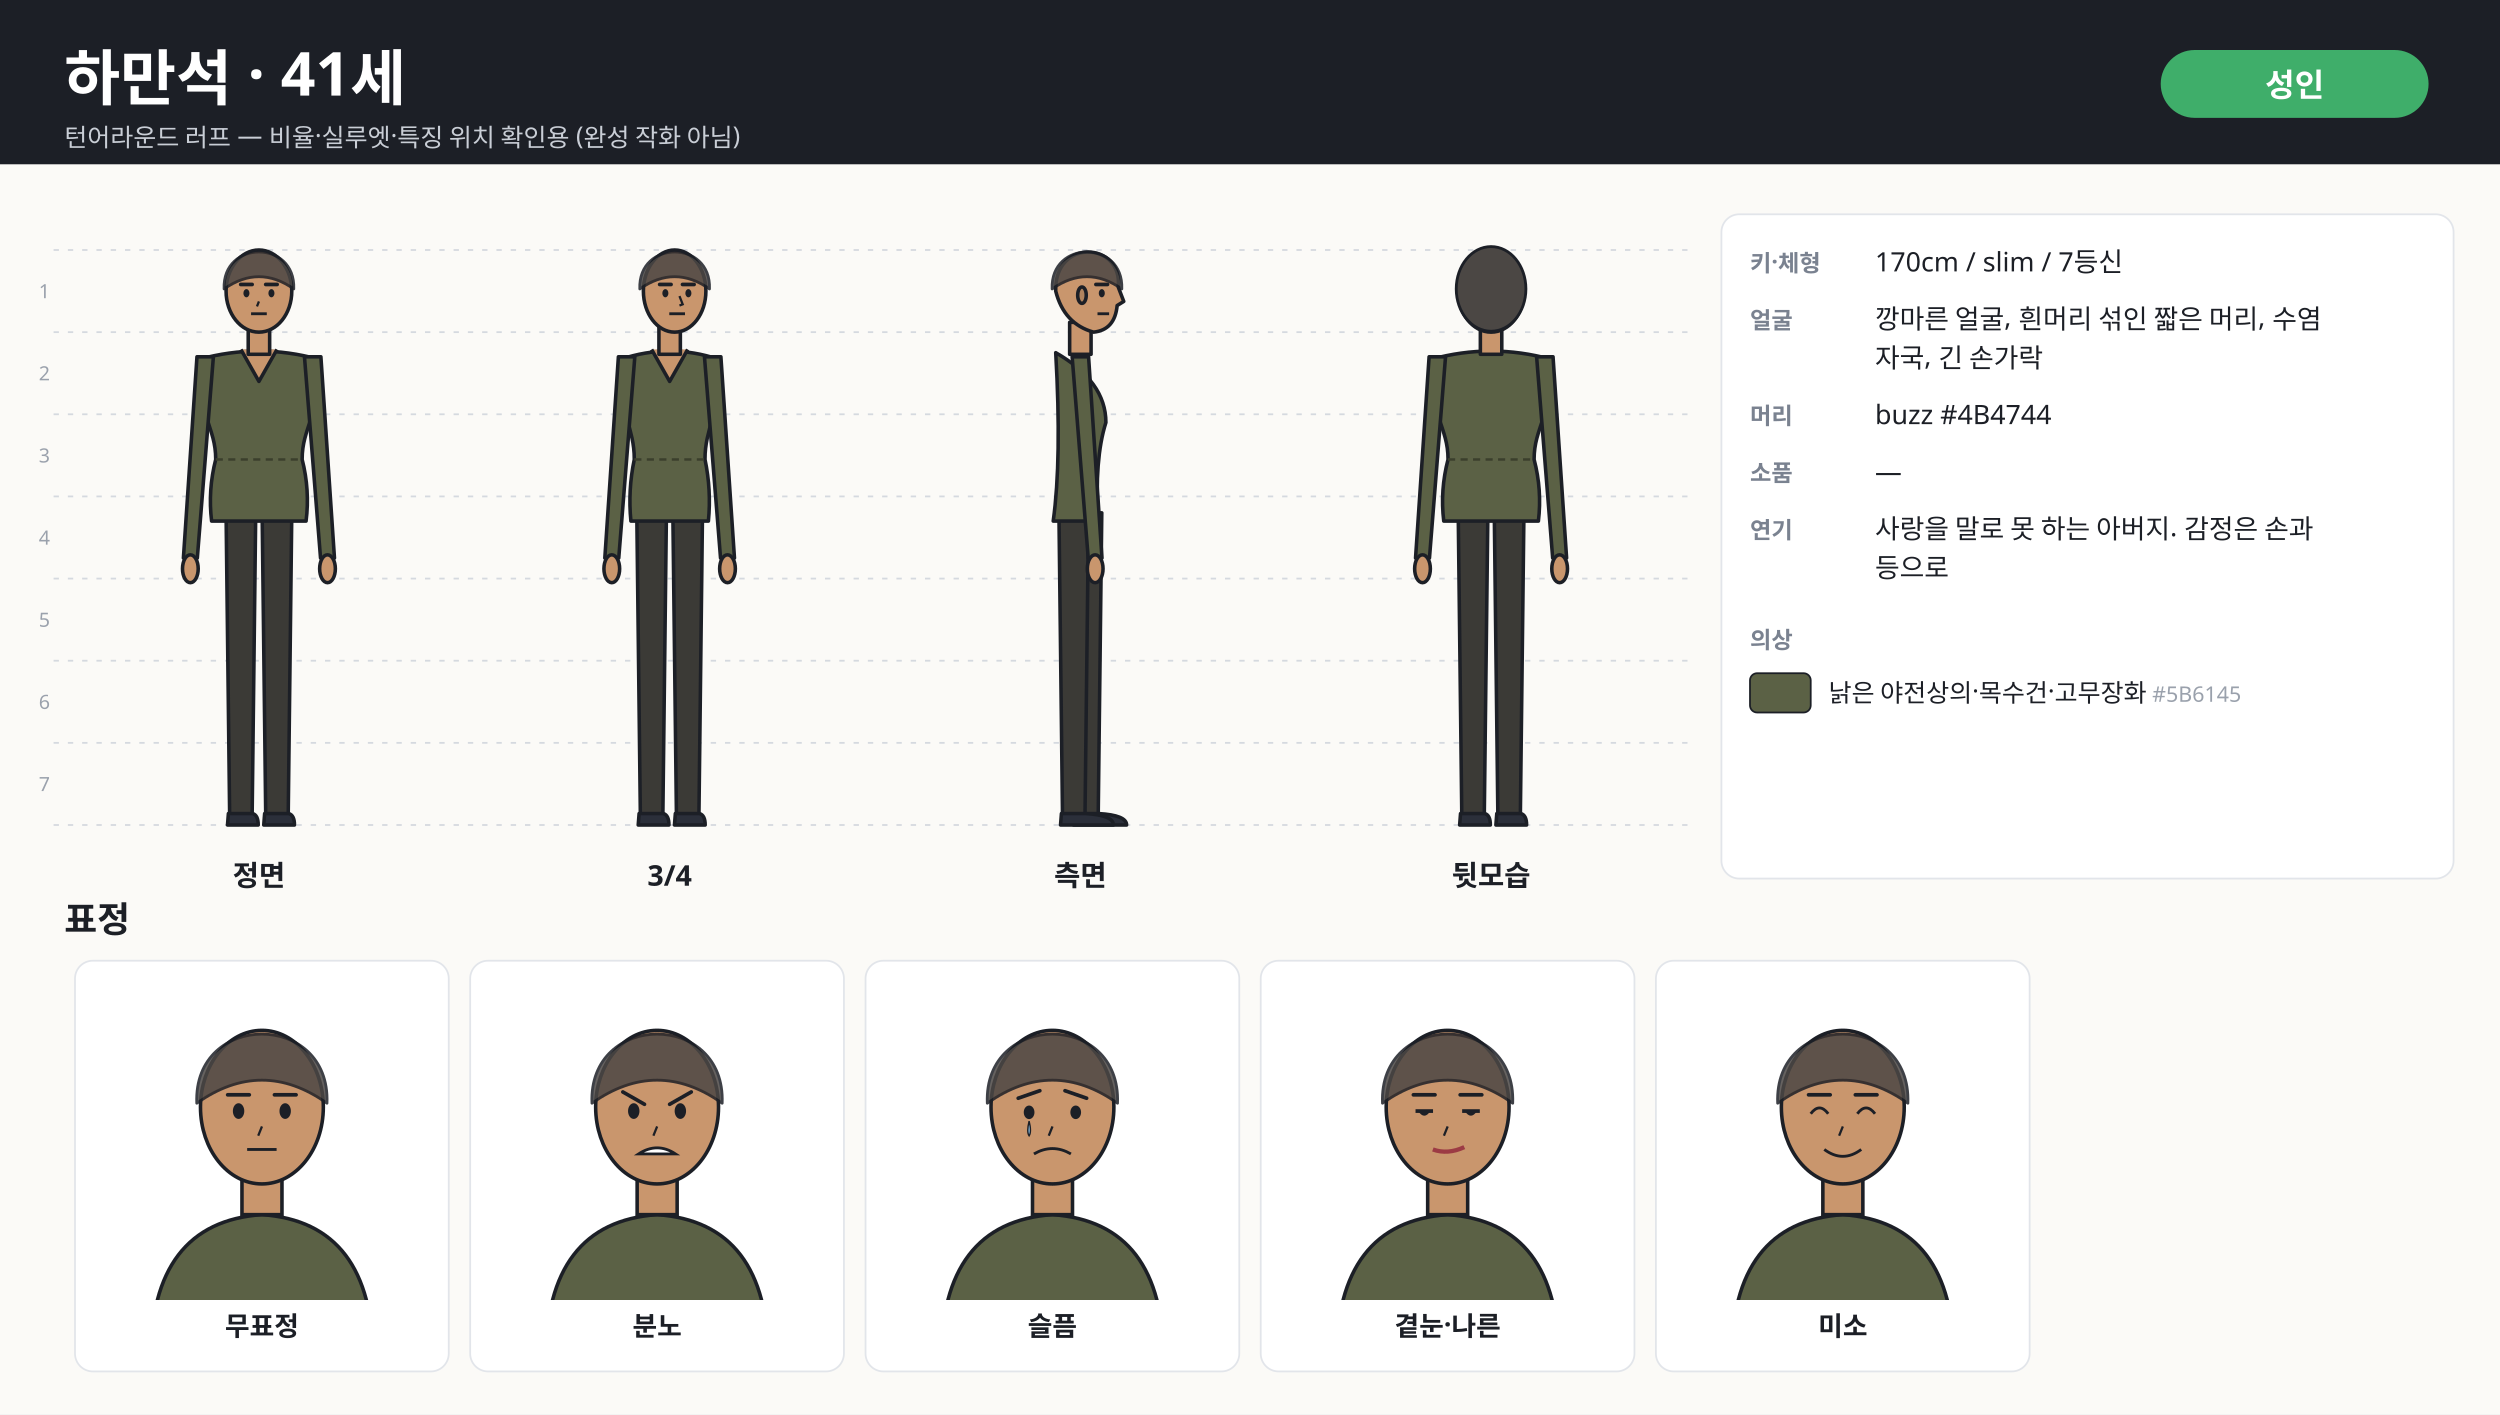
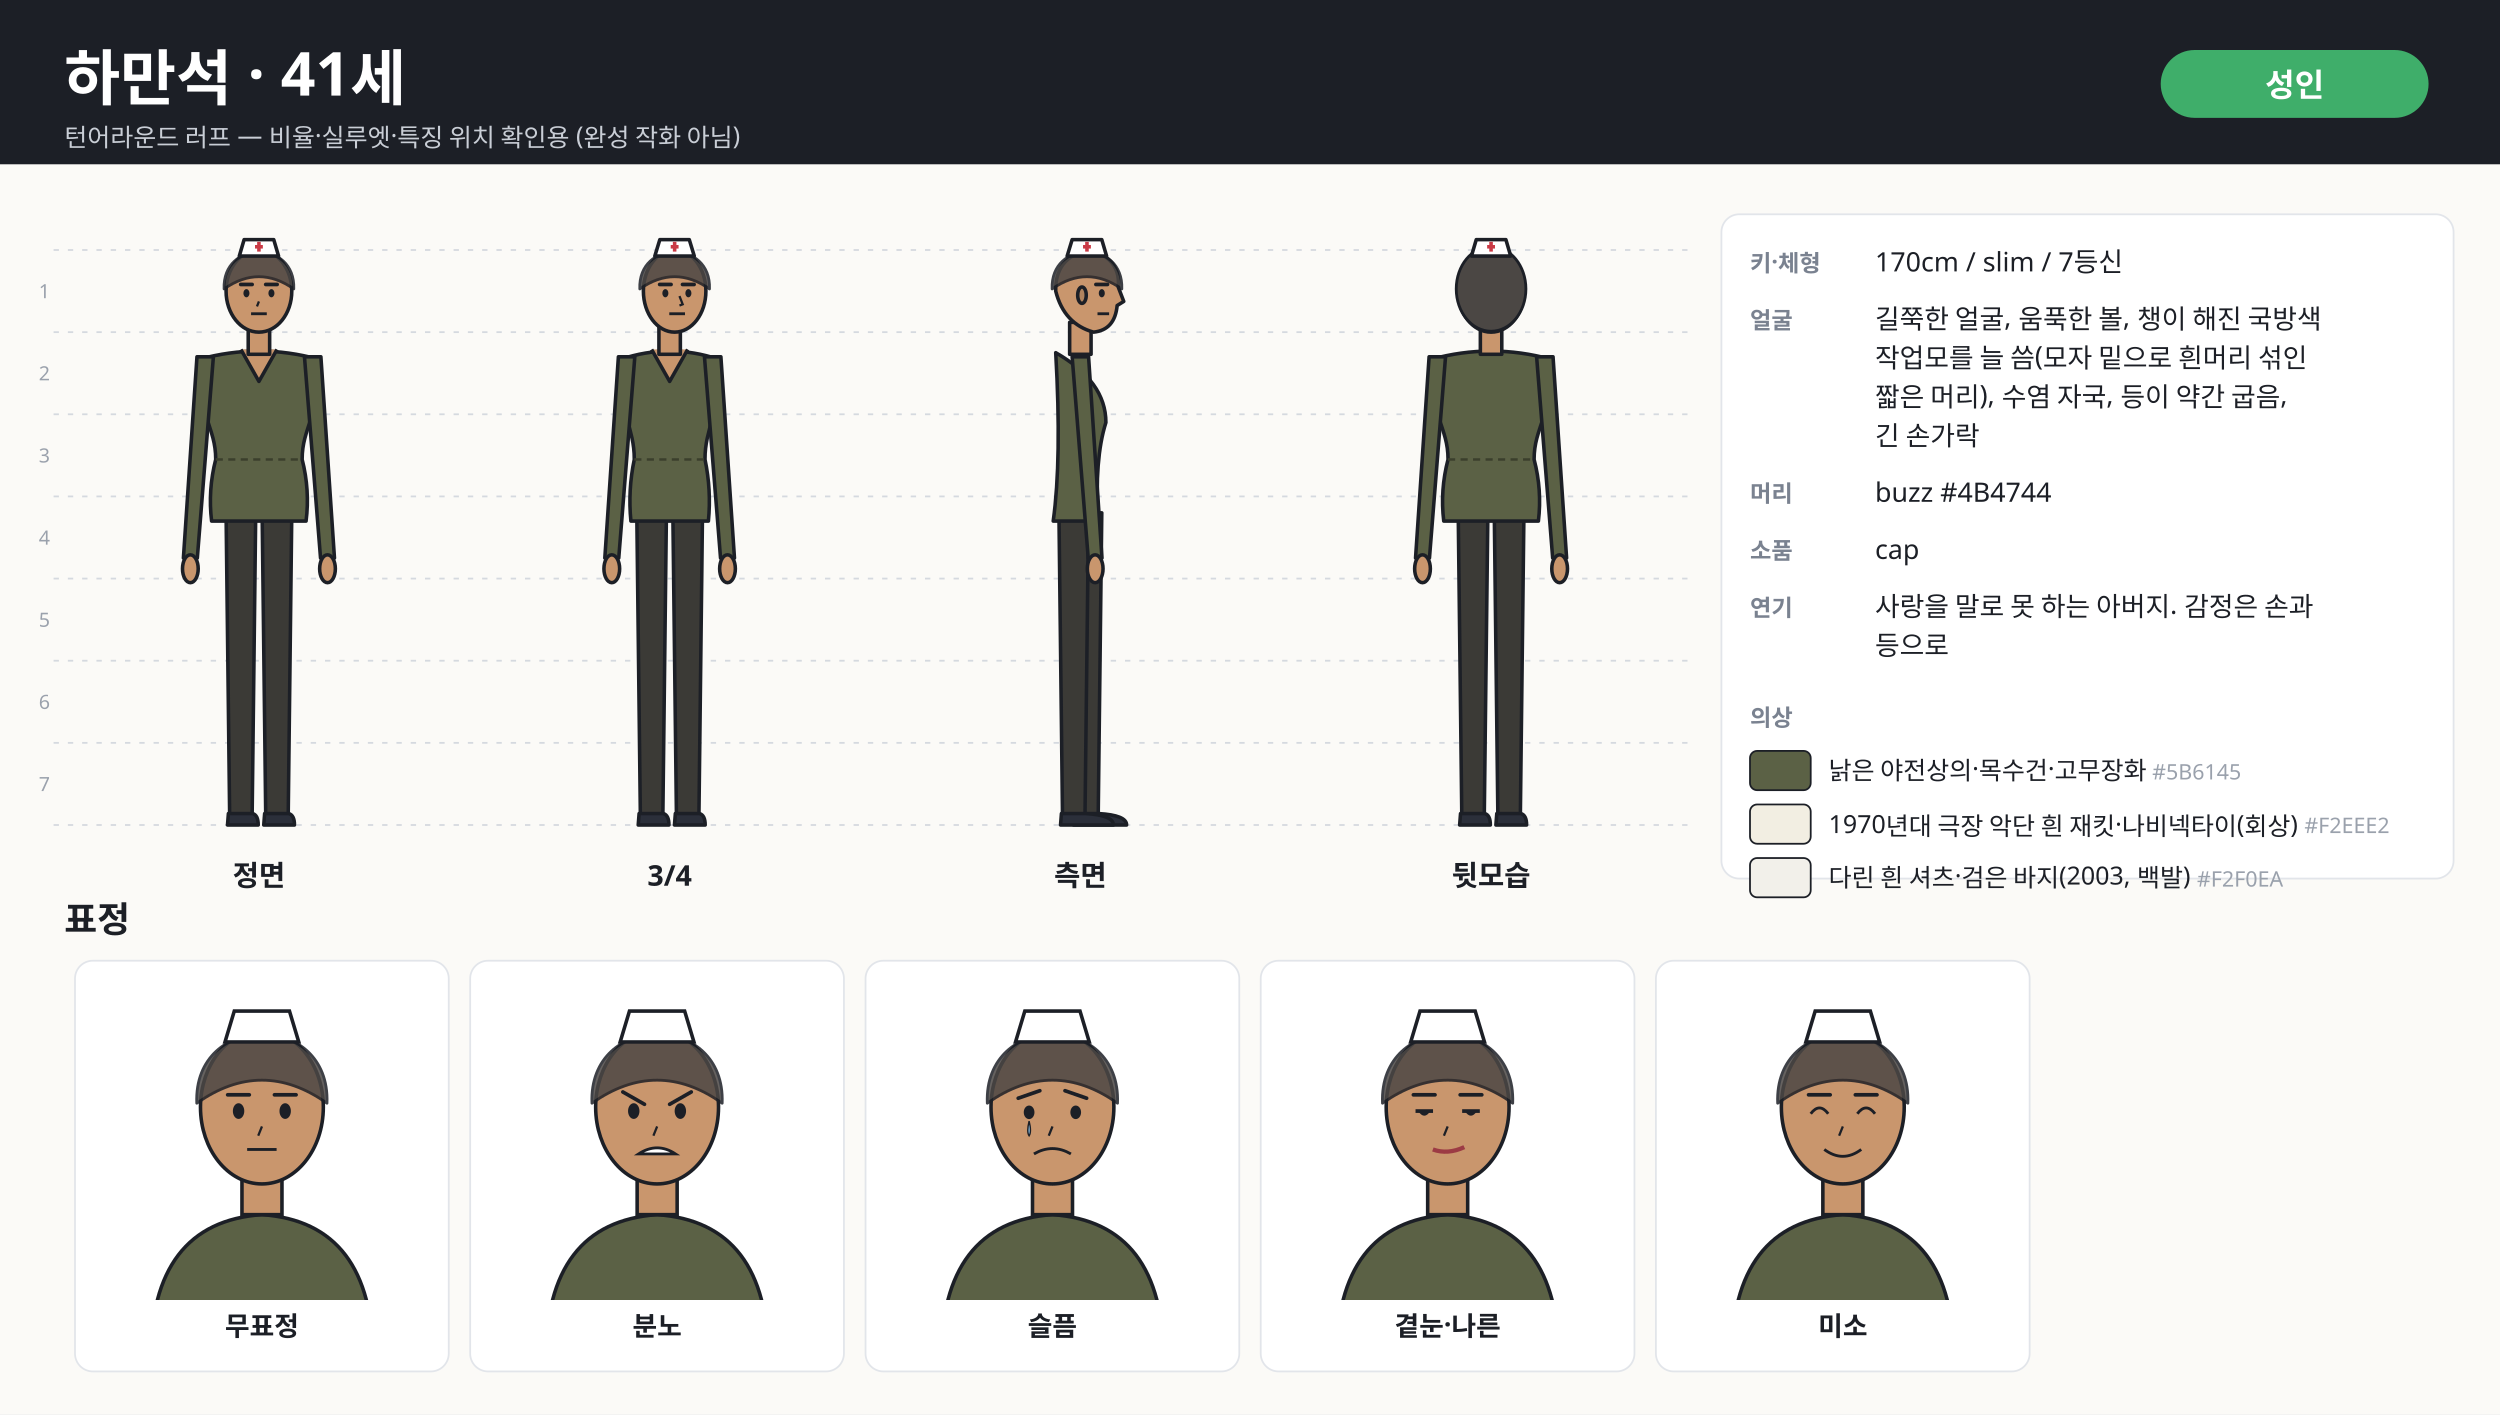
<svg xmlns="http://www.w3.org/2000/svg" viewBox="0 0 1400 792" width="1400" height="792" font-family="'Noto Sans KR','Apple SD Gothic Neo','Malgun Gothic',sans-serif">
  <rect width="1400" height="792" fill="#FBFAF7" />
  <rect x="0" y="0" width="1400" height="92" fill="#1C1F26" />
  <text x="36" y="56" font-size="34" font-weight="700" fill="#fff">하만석  ·  41세</text>
  <rect x="1210" y="28" width="150" height="38" rx="19" fill="#3FAE6A" />
  <text x="1285" y="54" font-size="18" fill="#fff" text-anchor="middle" font-weight="700">성인</text>
  <text x="36" y="82" font-size="14" fill="#C9CED6">턴어라운드 러프 — 비율·실루엣·특징 위치 확인용 (완성 작화 아님)</text>
  <line x1="30" y1="140" x2="950" y2="140" stroke="#D5D9DF" stroke-dasharray="3 5" />
  <text x="28" y="167" font-size="11" fill="#9AA1AC" text-anchor="end">1</text>
  <line x1="30" y1="186" x2="950" y2="186" stroke="#D5D9DF" stroke-dasharray="3 5" />
  <text x="28" y="213" font-size="11" fill="#9AA1AC" text-anchor="end">2</text>
  <line x1="30" y1="232" x2="950" y2="232" stroke="#D5D9DF" stroke-dasharray="3 5" />
  <text x="28" y="259" font-size="11" fill="#9AA1AC" text-anchor="end">3</text>
  <line x1="30" y1="278" x2="950" y2="278" stroke="#D5D9DF" stroke-dasharray="3 5" />
  <text x="28" y="305" font-size="11" fill="#9AA1AC" text-anchor="end">4</text>
  <line x1="30" y1="324" x2="950" y2="324" stroke="#D5D9DF" stroke-dasharray="3 5" />
  <text x="28" y="351" font-size="11" fill="#9AA1AC" text-anchor="end">5</text>
  <line x1="30" y1="370" x2="950" y2="370" stroke="#D5D9DF" stroke-dasharray="3 5" />
  <text x="28" y="397" font-size="11" fill="#9AA1AC" text-anchor="end">6</text>
  <line x1="30" y1="416" x2="950" y2="416" stroke="#D5D9DF" stroke-dasharray="3 5" />
  <text x="28" y="443" font-size="11" fill="#9AA1AC" text-anchor="end">7</text>
  <line x1="30" y1="462" x2="950" y2="462" stroke="#D5D9DF" stroke-dasharray="3 5" />
  <text x="28" y="489" font-size="11" fill="#9AA1AC" text-anchor="end" />
  <path d="M126.6,287.2 L128.6,456.5 L141.2,456.5 L143.2,287.2 Z" fill="#3B3A36" stroke="#1C1F26" stroke-width="2" stroke-linejoin="round" />
  <path d="M127.9,455.6 L127.4,462.0 L144.6,462.0 Q144.6,456.5 141.5,455.6 Z" fill="#2B2F3A" stroke="#1C1F26" stroke-width="2" stroke-linejoin="round" />
  <path d="M146.8,287.2 L148.8,456.5 L161.4,456.5 L163.4,287.2 Z" fill="#3B3A36" stroke="#1C1F26" stroke-width="2" stroke-linejoin="round" />
  <path d="M148.2,455.6 L147.7,462.0 L164.9,462.0 Q164.9,456.5 161.7,455.6 Z" fill="#2B2F3A" stroke="#1C1F26" stroke-width="2" stroke-linejoin="round" />
  <path d="M111.7,201.2 Q145.0,192.0 178.3,201.2 C179.0,234.3 169.2,238.9 169.2,257.3 Q173.6,274.5 171.4,291.8 L118.5,291.8 Q116.4,274.5 120.8,257.3 C120.8,238.9 111.0,234.3 111.7,201.2 Z" fill="#5B6145" stroke="#1C1F26" stroke-width="2" stroke-linejoin="round" />
  <path d="M134.9,195.7 L145.0,213.6 L155.1,195.7" fill="#C9966D" stroke="#1C1F26" stroke-width="2" stroke-linejoin="round" />
  <path d="M120.8,257.3 L169.2,257.3" stroke="#3B3F2C" stroke-width="1.4" stroke-dasharray="4 3" />
  <path d="M110.3,199.8 L102.7,312.5 L110.5,312.5 L119.5,199.8 Z" fill="#5B6145" stroke="#1C1F26" stroke-width="2" stroke-linejoin="round" />
  <ellipse cx="106.6" cy="318.5" rx="4.4" ry="7.8" fill="#C9966D" stroke="#1C1F26" stroke-width="2" stroke-linejoin="round" />
  <path d="M170.5,199.8 L179.5,312.5 L187.3,312.5 L179.7,199.8 Z" fill="#5B6145" stroke="#1C1F26" stroke-width="2" stroke-linejoin="round" />
  <ellipse cx="183.4" cy="318.5" rx="4.4" ry="7.8" fill="#C9966D" stroke="#1C1F26" stroke-width="2" stroke-linejoin="round" />
  <rect x="139.0" y="180.5" width="12.0" height="17.9" fill="#C9966D" stroke="#1C1F26" stroke-width="2" stroke-linejoin="round" />
  <ellipse cx="145.0" cy="163.0" rx="18.4" ry="23.0" fill="#C9966D" stroke="#1C1F26" stroke-width="2" stroke-linejoin="round" />
  <ellipse cx="138.0" cy="164.2" rx="1.7" ry="2.3" fill="#1C1F26" />
  <path d="M134.8,159.3 L141.2,159.3" stroke="#1C1F26" stroke-width="2.08" stroke-linecap="round" />
  <ellipse cx="152.0" cy="164.2" rx="1.7" ry="2.3" fill="#1C1F26" />
  <path d="M148.8,159.3 L155.2,159.3" stroke="#1C1F26" stroke-width="2.08" stroke-linecap="round" />
  <path d="M145.0,168.8 l-1.1,2.8" stroke="#1C1F26" stroke-width="1.28" fill="none" />
  <path d="M140.6,175.7 L149.4,175.7" stroke="#1C1F26" stroke-width="1.6" />
  <path d="M125.5,161.8 C124.4,134.2 165.6,134.2 164.5,161.8 Q145.0,148.1 125.5,161.8 Z" fill="#4B4744" stroke="#1C1F26" stroke-width="1.6" stroke-linejoin="round" opacity="0.85" />
+   <path d="M134.0,143.4 L136.7,134.2 L153.3,134.2 L156.0,143.4 Z" fill="#fff" stroke="#1C1F26" stroke-width="2" stroke-linejoin="round" />
+   <path d="M142.8,138.2 h4.4 M145.0,135.4 v5.5" stroke="#C93A46" stroke-width="2" />
  <text x="145" y="496" font-size="16" fill="#1C1F26" text-anchor="middle" font-weight="700">정면</text>
  <path d="M356.6,287.2 L358.6,456.5 L371.2,456.5 L373.2,287.2 Z" fill="#3B3A36" stroke="#1C1F26" stroke-width="2" stroke-linejoin="round" />
  <path d="M357.9,455.6 L357.4,462.0 L374.6,462.0 Q374.6,456.5 371.5,455.6 Z" fill="#2B2F3A" stroke="#1C1F26" stroke-width="2" stroke-linejoin="round" />
  <path d="M376.8,287.2 L378.8,456.5 L391.4,456.5 L393.4,287.2 Z" fill="#3B3A36" stroke="#1C1F26" stroke-width="2" stroke-linejoin="round" />
  <path d="M378.2,455.6 L377.7,462.0 L394.9,462.0 Q394.9,456.5 391.7,455.6 Z" fill="#2B2F3A" stroke="#1C1F26" stroke-width="2" stroke-linejoin="round" />
  <path d="M347.7,201.2 Q375.0,192.0 402.3,201.2 C402.9,234.3 394.8,238.9 394.8,257.3 Q398.4,274.5 396.7,291.8 L353.3,291.8 Q351.6,274.5 355.2,257.3 C355.2,238.9 347.1,234.3 347.7,201.2 Z" fill="#5B6145" stroke="#1C1F26" stroke-width="2" stroke-linejoin="round" />
  <path d="M364.9,195.7 L375.0,213.6 L385.1,195.7" fill="#C9966D" stroke="#1C1F26" stroke-width="2" stroke-linejoin="round" />
  <path d="M355.2,257.3 L394.8,257.3" stroke="#3B3F2C" stroke-width="1.4" stroke-dasharray="4 3" />
  <path d="M346.3,199.8 L338.7,312.5 L346.5,312.5 L355.5,199.8 Z" fill="#5B6145" stroke="#1C1F26" stroke-width="2" stroke-linejoin="round" />
  <ellipse cx="342.6" cy="318.5" rx="4.4" ry="7.8" fill="#C9966D" stroke="#1C1F26" stroke-width="2" stroke-linejoin="round" />
  <path d="M394.5,199.8 L403.5,312.5 L411.3,312.5 L403.7,199.8 Z" fill="#5B6145" stroke="#1C1F26" stroke-width="2" stroke-linejoin="round" />
  <ellipse cx="407.4" cy="318.5" rx="4.4" ry="7.8" fill="#C9966D" stroke="#1C1F26" stroke-width="2" stroke-linejoin="round" />
  <rect x="369.0" y="180.5" width="12.0" height="17.9" fill="#C9966D" stroke="#1C1F26" stroke-width="2" stroke-linejoin="round" />
  <ellipse cx="377.8" cy="163.0" rx="17.5" ry="23.0" fill="#C9966D" stroke="#1C1F26" stroke-width="2" stroke-linejoin="round" />
  <ellipse cx="372.6" cy="164.2" rx="1.7" ry="2.3" fill="#1C1F26" />
  <path d="M369.4,159.3 L375.8,159.3" stroke="#1C1F26" stroke-width="2.08" stroke-linecap="round" />
  <ellipse cx="385.5" cy="164.2" rx="1.7" ry="2.3" fill="#1C1F26" />
  <path d="M382.2,159.3 L388.7,159.3" stroke="#1C1F26" stroke-width="2.08" stroke-linecap="round" />
  <path d="M380.5,165.8 l1.8,4.6 l-1.8,0.7" stroke="#1C1F26" stroke-width="1.28" fill="none" />
  <path d="M374.8,175.7 L383.6,175.7" stroke="#1C1F26" stroke-width="1.6" />
  <path d="M358.3,161.8 C357.2,134.2 398.4,134.2 397.3,161.8 Q377.8,148.1 358.3,161.8 Z" fill="#4B4744" stroke="#1C1F26" stroke-width="1.6" stroke-linejoin="round" opacity="0.85" />
+   <path d="M366.7,143.4 L369.5,134.2 L386.0,134.2 L388.8,143.4 Z" fill="#fff" stroke="#1C1F26" stroke-width="2" stroke-linejoin="round" />
+   <path d="M375.6,138.2 h4.4 M377.8,135.4 v5.5" stroke="#C93A46" stroke-width="2" />
  <text x="375" y="496" font-size="16" fill="#1C1F26" text-anchor="middle" font-weight="700">3/4</text>
  <path d="M600.4,287.2 L602.4,456.5 L615.0,456.5 L617.0,287.2 Z" fill="#3B3A36" stroke="#1C1F26" stroke-width="2" stroke-linejoin="round" />
  <path d="M601.7,455.6 L601.2,462.0 L630.9,462.0 Q630.9,456.5 615.3,455.6 Z" fill="#2B2F3A" stroke="#1C1F26" stroke-width="2" stroke-linejoin="round" />
  <path d="M593.0,287.2 L595.0,456.5 L607.6,456.5 L609.6,287.2 Z" fill="#3B3A36" stroke="#1C1F26" stroke-width="2" stroke-linejoin="round" />
  <path d="M594.4,455.6 L593.9,462.0 L623.5,462.0 Q623.5,456.5 607.9,455.6 Z" fill="#2B2F3A" stroke="#1C1F26" stroke-width="2" stroke-linejoin="round" />
  <path d="M591.2,197.5 Q619.3,213.6 619.3,236.6 Q612.8,257.3 615.0,291.8 L589.8,291.8 Q594.6,257.3 591.2,197.5 Z" fill="#5B6145" stroke="#1C1F26" stroke-width="2" stroke-linejoin="round" />
  <path d="M600.4,199.8 L609.4,312.5 L617.1,312.5 L609.6,199.8 Z" fill="#5B6145" stroke="#1C1F26" stroke-width="2" stroke-linejoin="round" />
  <ellipse cx="613.3" cy="318.5" rx="4.4" ry="7.8" fill="#C9966D" stroke="#1C1F26" stroke-width="2" stroke-linejoin="round" />
  <rect x="599.0" y="180.5" width="12.0" height="17.9" fill="#C9966D" stroke="#1C1F26" stroke-width="2" stroke-linejoin="round" />
  <path d="M591.2,163.0 C590.3,133.1 628.9,135.4 626.2,160.7 L629.3,168.8 L625.6,171.1 Q624.3,184.8 612.4,186.0 Q595.8,181.4 591.2,163.0 Z" fill="#C9966D" stroke="#1C1F26" stroke-width="2" stroke-linejoin="round" />
  <ellipse cx="605.9" cy="165.3" rx="2.4" ry="4.6" fill="#B0845F" stroke="#1C1F26" stroke-width="2" stroke-linejoin="round" />
  <ellipse cx="617.0" cy="164.2" rx="1.7" ry="2.3" fill="#1C1F26" />
  <path d="M613.7,159.3 L620.2,159.3" stroke="#1C1F26" stroke-width="2.08" stroke-linecap="round" />
  <path d="M614.6,175.7 L621.1,175.7" stroke="#1C1F26" stroke-width="1.6" />
  <path d="M589.2,161.8 C588.1,134.2 629.3,134.2 628.2,161.8 Q608.7,148.1 589.2,161.8 Z" fill="#4B4744" stroke="#1C1F26" stroke-width="1.6" stroke-linejoin="round" opacity="0.85" />
+   <path d="M597.6,143.4 L600.4,134.2 L617.0,134.2 L619.7,143.4 Z" fill="#fff" stroke="#1C1F26" stroke-width="2" stroke-linejoin="round" />
+   <path d="M606.5,138.2 h4.4 M608.7,135.4 v5.5" stroke="#C93A46" stroke-width="2" />
  <text x="605" y="496" font-size="16" fill="#1C1F26" text-anchor="middle" font-weight="700">측면</text>
  <path d="M816.6,287.2 L818.6,456.5 L831.2,456.5 L833.2,287.2 Z" fill="#3B3A36" stroke="#1C1F26" stroke-width="2" stroke-linejoin="round" />
  <path d="M817.9,455.6 L817.4,462.0 L834.6,462.0 Q834.6,456.5 831.5,455.6 Z" fill="#2B2F3A" stroke="#1C1F26" stroke-width="2" stroke-linejoin="round" />
  <path d="M836.8,287.2 L838.8,456.5 L851.4,456.5 L853.4,287.2 Z" fill="#3B3A36" stroke="#1C1F26" stroke-width="2" stroke-linejoin="round" />
  <path d="M838.2,455.6 L837.7,462.0 L854.9,462.0 Q854.9,456.5 851.7,455.6 Z" fill="#2B2F3A" stroke="#1C1F26" stroke-width="2" stroke-linejoin="round" />
  <path d="M801.6,201.2 Q835.0,192.0 868.4,201.2 C869.0,234.3 859.1,238.9 859.1,257.3 Q863.6,274.5 861.5,291.8 L808.5,291.8 Q806.4,274.5 810.9,257.3 C810.9,238.9 801.0,234.3 801.6,201.2 Z" fill="#5B6145" stroke="#1C1F26" stroke-width="2" stroke-linejoin="round" />
  <path d="M810.9,257.3 L859.1,257.3" stroke="#3B3F2C" stroke-width="1.4" stroke-dasharray="4 3" />
  <path d="M800.3,199.8 L792.7,312.5 L800.5,312.5 L809.5,199.8 Z" fill="#5B6145" stroke="#1C1F26" stroke-width="2" stroke-linejoin="round" />
  <ellipse cx="796.6" cy="318.5" rx="4.4" ry="7.8" fill="#C9966D" stroke="#1C1F26" stroke-width="2" stroke-linejoin="round" />
  <path d="M860.5,199.8 L869.5,312.5 L877.3,312.5 L869.7,199.8 Z" fill="#5B6145" stroke="#1C1F26" stroke-width="2" stroke-linejoin="round" />
  <ellipse cx="873.4" cy="318.5" rx="4.4" ry="7.8" fill="#C9966D" stroke="#1C1F26" stroke-width="2" stroke-linejoin="round" />
  <rect x="829.0" y="180.5" width="12.0" height="17.9" fill="#C9966D" stroke="#1C1F26" stroke-width="2" stroke-linejoin="round" />
  <ellipse cx="835.0" cy="163.0" rx="18.4" ry="23.0" fill="#C9966D" stroke="#1C1F26" stroke-width="2" stroke-linejoin="round" />
  <ellipse cx="835" cy="161.8" rx="19.5" ry="23.7" fill="#4B4744" stroke="#1C1F26" stroke-width="1.6" stroke-linejoin="round" />
+   <path d="M824.0,143.4 L826.7,134.2 L843.3,134.2 L846.0,143.4 Z" fill="#fff" stroke="#1C1F26" stroke-width="2" stroke-linejoin="round" />
+   <path d="M832.8,138.2 h4.4 M835.0,135.4 v5.5" stroke="#C93A46" stroke-width="2" />
  <text x="835" y="496" font-size="16" fill="#1C1F26" text-anchor="middle" font-weight="700">뒷모습</text>
  <rect x="964" y="120" width="410" height="372" rx="10" fill="#fff" stroke="#E2E5EA" />
  <text x="980" y="152" font-size="13" fill="#7A8290" font-weight="700">키·체형</text>
  <text x="1050" y="152" font-size="15" fill="#1C1F26" font-weight="normal" text-anchor="start">
    <tspan x="1050" dy="0.0">170cm / slim / 7등신</tspan>
  </text>
  <text x="980" y="184" font-size="13" fill="#7A8290" font-weight="700">얼굴</text>
  <text x="1050" y="184" font-size="15" fill="#1C1F26" font-weight="normal" text-anchor="start">
-     <tspan x="1050" dy="0.0">깡마른 얼굴, 흰머리 섞인 짧은 머리, 수염</tspan>
-     <tspan x="1050" dy="21.8">자국, 긴 손가락</tspan>
-   </text>
-   <text x="980" y="237.5" font-size="13" fill="#7A8290" font-weight="700">머리</text>
-   <text x="1050" y="237.5" font-size="15" fill="#1C1F26" font-weight="normal" text-anchor="start">
+     <tspan x="1050" dy="0.0">길쭉한 얼굴, 움푹한 볼, 챙이 해진 국방색</tspan>
+     <tspan x="1050" dy="21.8">작업모를 늘 씀(모자 밑으로 흰머리 섞인</tspan>
+     <tspan x="1050" dy="21.8">짧은 머리), 수염 자국, 등이 약간 굽음,</tspan>
+     <tspan x="1050" dy="21.8">긴 손가락</tspan>
+   </text>
+   <text x="980" y="281.0" font-size="13" fill="#7A8290" font-weight="700">머리</text>
+   <text x="1050" y="281.0" font-size="15" fill="#1C1F26" font-weight="normal" text-anchor="start">
    <tspan x="1050" dy="0.0">buzz #4B4744</tspan>
  </text>
-   <text x="980" y="269.5" font-size="13" fill="#7A8290" font-weight="700">소품</text>
-   <text x="1050" y="269.5" font-size="15" fill="#1C1F26" font-weight="normal" text-anchor="start">
-     <tspan x="1050" dy="0.0">—</tspan>
-   </text>
-   <text x="980" y="301.5" font-size="13" fill="#7A8290" font-weight="700">연기</text>
-   <text x="1050" y="301.5" font-size="15" fill="#1C1F26" font-weight="normal" text-anchor="start">
+   <text x="980" y="313.0" font-size="13" fill="#7A8290" font-weight="700">소품</text>
+   <text x="1050" y="313.0" font-size="15" fill="#1C1F26" font-weight="normal" text-anchor="start">
+     <tspan x="1050" dy="0.0">cap</tspan>
+   </text>
+   <text x="980" y="345.0" font-size="13" fill="#7A8290" font-weight="700">연기</text>
+   <text x="1050" y="345.0" font-size="15" fill="#1C1F26" font-weight="normal" text-anchor="start">
    <tspan x="1050" dy="0.0">사랑을 말로 못 하는 아버지. 감정은 손과</tspan>
    <tspan x="1050" dy="21.8">등으로</tspan>
  </text>
-   <text x="980" y="363.0" font-size="13" fill="#7A8290" font-weight="700">의상</text>
-   <rect x="980" y="377.0" width="34" height="22" rx="4" fill="#5B6145" stroke="#1C1F26" stroke-width="1" />
-   <text x="1024" y="393.0" font-size="14" fill="#1C1F26">낡은 야전상의·목수건·고무장화 <tspan fill="#9AA1AC" font-size="12">#5B6145</tspan>
+   <text x="980" y="406.5" font-size="13" fill="#7A8290" font-weight="700">의상</text>
+   <rect x="980" y="420.5" width="34" height="22" rx="4" fill="#5B6145" stroke="#1C1F26" stroke-width="1" />
+   <text x="1024" y="436.5" font-size="14" fill="#1C1F26">낡은 야전상의·목수건·고무장화 <tspan fill="#9AA1AC" font-size="12">#5B6145</tspan>
+   </text>
+   <rect x="980" y="450.5" width="34" height="22" rx="4" fill="#F2EEE2" stroke="#1C1F26" stroke-width="1" />
+   <text x="1024" y="466.5" font-size="14" fill="#1C1F26">1970년대 극장 악단 흰 재킷·나비넥타이(회상) <tspan fill="#9AA1AC" font-size="12">#F2EEE2</tspan>
+   </text>
+   <rect x="980" y="480.5" width="34" height="22" rx="4" fill="#F2F0EA" stroke="#1C1F26" stroke-width="1" />
+   <text x="1024" y="496.5" font-size="14" fill="#1C1F26">다린 흰 셔츠·검은 바지(2003, 백발) <tspan fill="#9AA1AC" font-size="12">#F2F0EA</tspan>
  </text>
  <text x="36" y="522" font-size="20" font-weight="700" fill="#1C1F26">표정</text>
  <rect x="42.0" y="538" width="209.3" height="230" rx="10" fill="#fff" stroke="#E2E5EA" />
  <svg x="42.0" y="538" width="209.3" height="190" overflow="hidden">
    <path d="M42.3,223.9 Q42.3,146.5 104.7,142.2 Q167.0,146.5 167.0,223.9 Z" fill="#5B6145" stroke="#1C1F26" stroke-width="2" />
    <rect x="93.5" y="112.1" width="22.4" height="30.1" fill="#C9966D" stroke="#1C1F26" stroke-width="2" />
    <ellipse cx="104.667" cy="82" rx="34.4" ry="43.0" fill="#C9966D" stroke="#1C1F26" stroke-width="2" />
    <ellipse cx="91.6" cy="84.2" rx="3.2" ry="4.4" fill="#1C1F26" />
    <path d="M85.5,75.1 L97.6,75.1" stroke="#1C1F26" stroke-width="2.08" stroke-linecap="round" />
    <ellipse cx="117.7" cy="84.2" rx="3.2" ry="4.4" fill="#1C1F26" />
    <path d="M111.7,75.1 L123.8,75.1" stroke="#1C1F26" stroke-width="2.08" stroke-linecap="round" />
    <path d="M104.7,92.8 l-2.1,5.2" stroke="#1C1F26" stroke-width="1.28" fill="none" />
    <path d="M96.4,105.7 L112.9,105.7" stroke="#1C1F26" stroke-width="1.6" />
    <path d="M68.2,79.8 C66.1,28.2 143.2,28.2 141.1,79.8 Q104.7,54.0 68.2,79.8 Z" fill="#4B4744" stroke="#1C1F26" stroke-width="1.6" stroke-linejoin="round" opacity="0.85" />
+     <path d="M84.0,45.5 L89.2,28.2 L120.1,28.2 L125.3,45.5 Z" fill="#fff" stroke="#1C1F26" stroke-width="2" />
  </svg>
  <text x="146.667" y="748.0" font-size="15" fill="#1C1F26" font-weight="700" text-anchor="middle">
    <tspan x="146.667" dy="0.0">무표정</tspan>
  </text>
  <rect x="263.3" y="538" width="209.3" height="230" rx="10" fill="#fff" stroke="#E2E5EA" />
  <svg x="263.3" y="538" width="209.3" height="190" overflow="hidden">
    <path d="M42.3,223.9 Q42.3,146.5 104.7,142.2 Q167.0,146.5 167.0,223.9 Z" fill="#5B6145" stroke="#1C1F26" stroke-width="2" />
    <rect x="93.5" y="112.1" width="22.4" height="30.1" fill="#C9966D" stroke="#1C1F26" stroke-width="2" />
    <ellipse cx="104.667" cy="82" rx="34.4" ry="43.0" fill="#C9966D" stroke="#1C1F26" stroke-width="2" />
    <ellipse cx="91.6" cy="84.2" rx="3.2" ry="4.4" fill="#1C1F26" />
    <path d="M85.5,73.5 L97.6,80.4" stroke="#1C1F26" stroke-width="2.08" stroke-linecap="round" />
    <ellipse cx="117.7" cy="84.2" rx="3.2" ry="4.4" fill="#1C1F26" />
    <path d="M111.7,80.4 L123.8,73.5" stroke="#1C1F26" stroke-width="2.08" stroke-linecap="round" />
    <path d="M104.7,92.8 l-2.1,5.2" stroke="#1C1F26" stroke-width="1.28" fill="none" />
    <path d="M94.3,108.2 Q104.7,101.4 115.0,108.2 Z" fill="#fff" stroke="#1C1F26" stroke-width="1.6" />
    <path d="M68.2,79.8 C66.1,28.2 143.2,28.2 141.1,79.8 Q104.7,54.0 68.2,79.8 Z" fill="#4B4744" stroke="#1C1F26" stroke-width="1.6" stroke-linejoin="round" opacity="0.85" />
+     <path d="M84.0,45.5 L89.2,28.2 L120.1,28.2 L125.3,45.5 Z" fill="#fff" stroke="#1C1F26" stroke-width="2" />
  </svg>
  <text x="368" y="748.0" font-size="15" fill="#1C1F26" font-weight="700" text-anchor="middle">
    <tspan x="368" dy="0.0">분노</tspan>
  </text>
  <rect x="484.7" y="538" width="209.3" height="230" rx="10" fill="#fff" stroke="#E2E5EA" />
  <svg x="484.7" y="538" width="209.3" height="190" overflow="hidden">
    <path d="M42.3,223.9 Q42.3,146.5 104.7,142.2 Q167.0,146.5 167.0,223.9 Z" fill="#5B6145" stroke="#1C1F26" stroke-width="2" />
    <rect x="93.5" y="112.1" width="22.4" height="30.1" fill="#C9966D" stroke="#1C1F26" stroke-width="2" />
    <ellipse cx="104.667" cy="82" rx="34.4" ry="43.0" fill="#C9966D" stroke="#1C1F26" stroke-width="2" />
    <ellipse cx="91.6" cy="84.9" rx="3.0" ry="3.8" fill="#1C1F26" />
    <path d="M91.6,89.8 q-1.5,6.1 0,8.3 q1.5,-2.3 0,-8.3" fill="#8EC8F0" stroke="#1C1F26" stroke-width="0.8" />
    <path d="M85.5,77.0 L97.6,72.8" stroke="#1C1F26" stroke-width="2.08" stroke-linecap="round" />
    <ellipse cx="117.7" cy="84.9" rx="3.0" ry="3.8" fill="#1C1F26" />
    <path d="M111.7,72.8 L123.8,77.0" stroke="#1C1F26" stroke-width="2.08" stroke-linecap="round" />
    <path d="M104.7,92.8 l-2.1,5.2" stroke="#1C1F26" stroke-width="1.28" fill="none" />
    <path d="M94.3,108.2 Q104.7,102.2 115.0,108.2" fill="none" stroke="#1C1F26" stroke-width="1.6" />
    <path d="M68.2,79.8 C66.1,28.2 143.2,28.2 141.1,79.8 Q104.7,54.0 68.2,79.8 Z" fill="#4B4744" stroke="#1C1F26" stroke-width="1.6" stroke-linejoin="round" opacity="0.85" />
+     <path d="M84.0,45.5 L89.2,28.2 L120.1,28.2 L125.3,45.5 Z" fill="#fff" stroke="#1C1F26" stroke-width="2" />
  </svg>
  <text x="589.333" y="748.0" font-size="15" fill="#1C1F26" font-weight="700" text-anchor="middle">
    <tspan x="589.333" dy="0.0">슬픔</tspan>
  </text>
  <rect x="706.0" y="538" width="209.3" height="230" rx="10" fill="#fff" stroke="#E2E5EA" />
  <svg x="706.0" y="538" width="209.3" height="190" overflow="hidden">
    <path d="M42.3,223.9 Q42.3,146.5 104.7,142.2 Q167.0,146.5 167.0,223.9 Z" fill="#5B6145" stroke="#1C1F26" stroke-width="2" />
    <rect x="93.5" y="112.1" width="22.4" height="30.1" fill="#C9966D" stroke="#1C1F26" stroke-width="2" />
    <ellipse cx="104.667" cy="82" rx="34.4" ry="43.0" fill="#C9966D" stroke="#1C1F26" stroke-width="2" />
    <path d="M86.7,84.2 L96.5,84.2" stroke="#1C1F26" stroke-width="2.08" />
    <path d="M88.2,84.2 Q91.6,89.4 95.0,84.2" fill="#1C1F26" />
    <path d="M85.5,75.1 L97.6,75.1" stroke="#1C1F26" stroke-width="2.08" stroke-linecap="round" />
    <path d="M112.8,84.2 L122.7,84.2" stroke="#1C1F26" stroke-width="2.08" />
    <path d="M114.3,84.2 Q117.7,89.4 121.1,84.2" fill="#1C1F26" />
    <path d="M111.7,75.1 L123.8,75.1" stroke="#1C1F26" stroke-width="2.08" stroke-linecap="round" />
    <path d="M104.7,92.8 l-2.1,5.2" stroke="#1C1F26" stroke-width="1.28" fill="none" />
    <path d="M96.4,105.7 Q104.7,108.7 114.0,104.4" fill="none" stroke="#9C3B44" stroke-width="2.4" />
    <path d="M68.2,79.8 C66.1,28.2 143.2,28.2 141.1,79.8 Q104.7,54.0 68.2,79.8 Z" fill="#4B4744" stroke="#1C1F26" stroke-width="1.6" stroke-linejoin="round" opacity="0.85" />
+     <path d="M84.0,45.5 L89.2,28.2 L120.1,28.2 L125.3,45.5 Z" fill="#fff" stroke="#1C1F26" stroke-width="2" />
  </svg>
  <text x="810.667" y="748.0" font-size="15" fill="#1C1F26" font-weight="700" text-anchor="middle">
    <tspan x="810.667" dy="0.0">곁눈·나른</tspan>
  </text>
  <rect x="927.3" y="538" width="209.3" height="230" rx="10" fill="#fff" stroke="#E2E5EA" />
  <svg x="927.3" y="538" width="209.3" height="190" overflow="hidden">
    <path d="M42.3,223.9 Q42.3,146.5 104.7,142.2 Q167.0,146.5 167.0,223.9 Z" fill="#5B6145" stroke="#1C1F26" stroke-width="2" />
    <rect x="93.5" y="112.1" width="22.4" height="30.1" fill="#C9966D" stroke="#1C1F26" stroke-width="2" />
    <ellipse cx="104.667" cy="82" rx="34.4" ry="43.0" fill="#C9966D" stroke="#1C1F26" stroke-width="2" />
    <path d="M86.7,85.7 Q91.6,79.2 96.5,85.7" fill="none" stroke="#1C1F26" stroke-width="1.6" />
    <path d="M85.5,75.1 L97.6,75.1" stroke="#1C1F26" stroke-width="2.08" stroke-linecap="round" />
    <path d="M112.8,85.7 Q117.7,79.2 122.7,85.7" fill="none" stroke="#1C1F26" stroke-width="1.6" />
    <path d="M111.7,75.1 L123.8,75.1" stroke="#1C1F26" stroke-width="2.08" stroke-linecap="round" />
    <path d="M104.7,92.8 l-2.1,5.2" stroke="#1C1F26" stroke-width="1.28" fill="none" />
    <path d="M94.3,105.7 Q104.7,113.4 115.0,105.7" fill="none" stroke="#1C1F26" stroke-width="1.6" />
    <path d="M68.2,79.8 C66.1,28.2 143.2,28.2 141.1,79.8 Q104.7,54.0 68.2,79.8 Z" fill="#4B4744" stroke="#1C1F26" stroke-width="1.6" stroke-linejoin="round" opacity="0.85" />
+     <path d="M84.0,45.5 L89.2,28.2 L120.1,28.2 L125.3,45.5 Z" fill="#fff" stroke="#1C1F26" stroke-width="2" />
  </svg>
  <text x="1032.0" y="748.0" font-size="15" fill="#1C1F26" font-weight="700" text-anchor="middle">
    <tspan x="1032.0" dy="0.0">미소</tspan>
  </text>
</svg>
